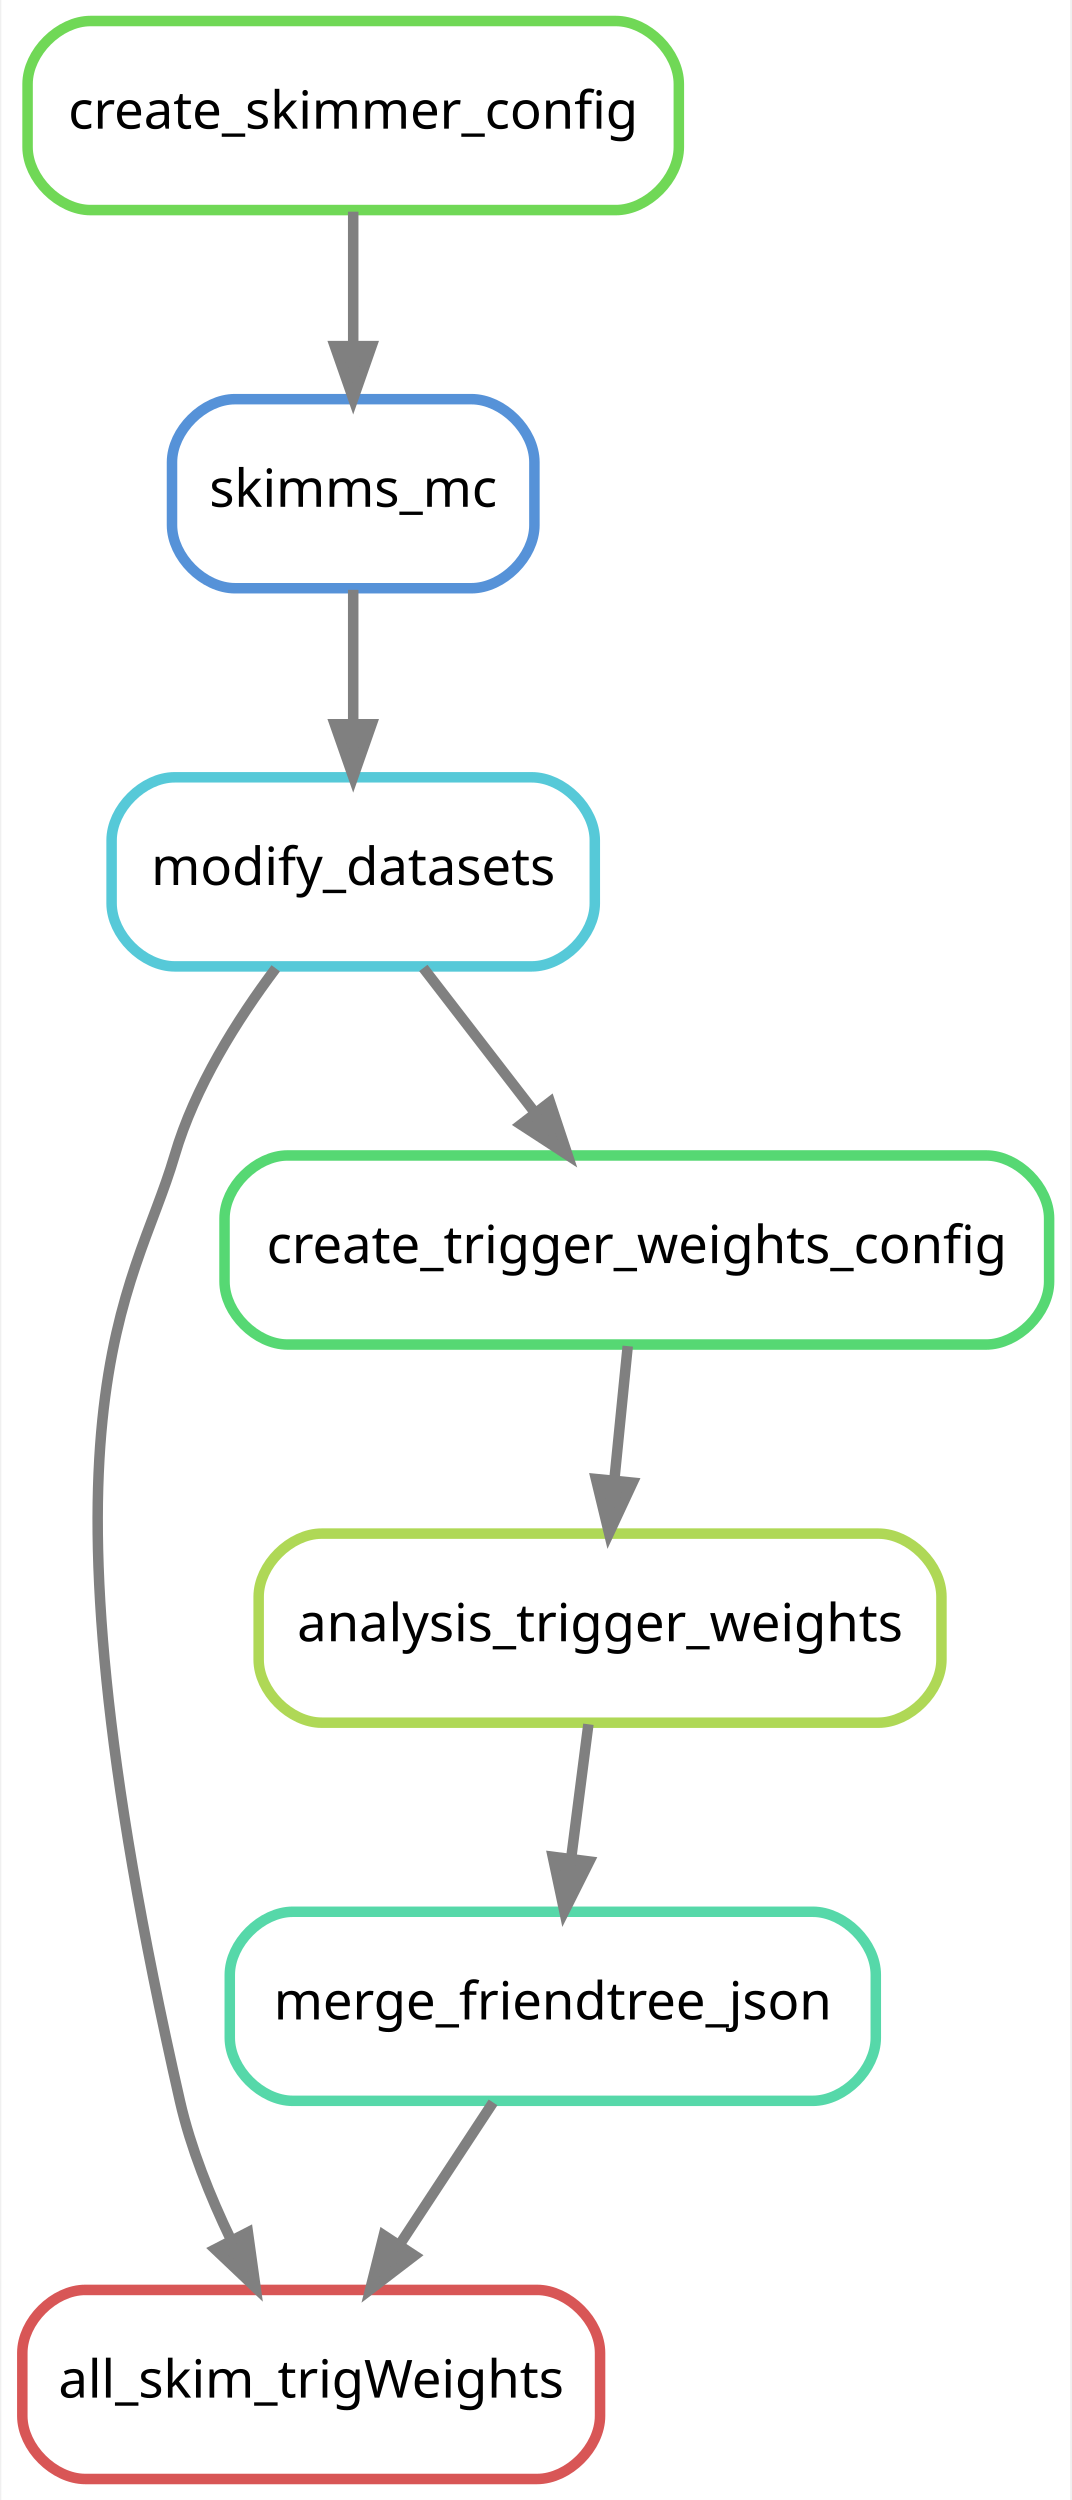
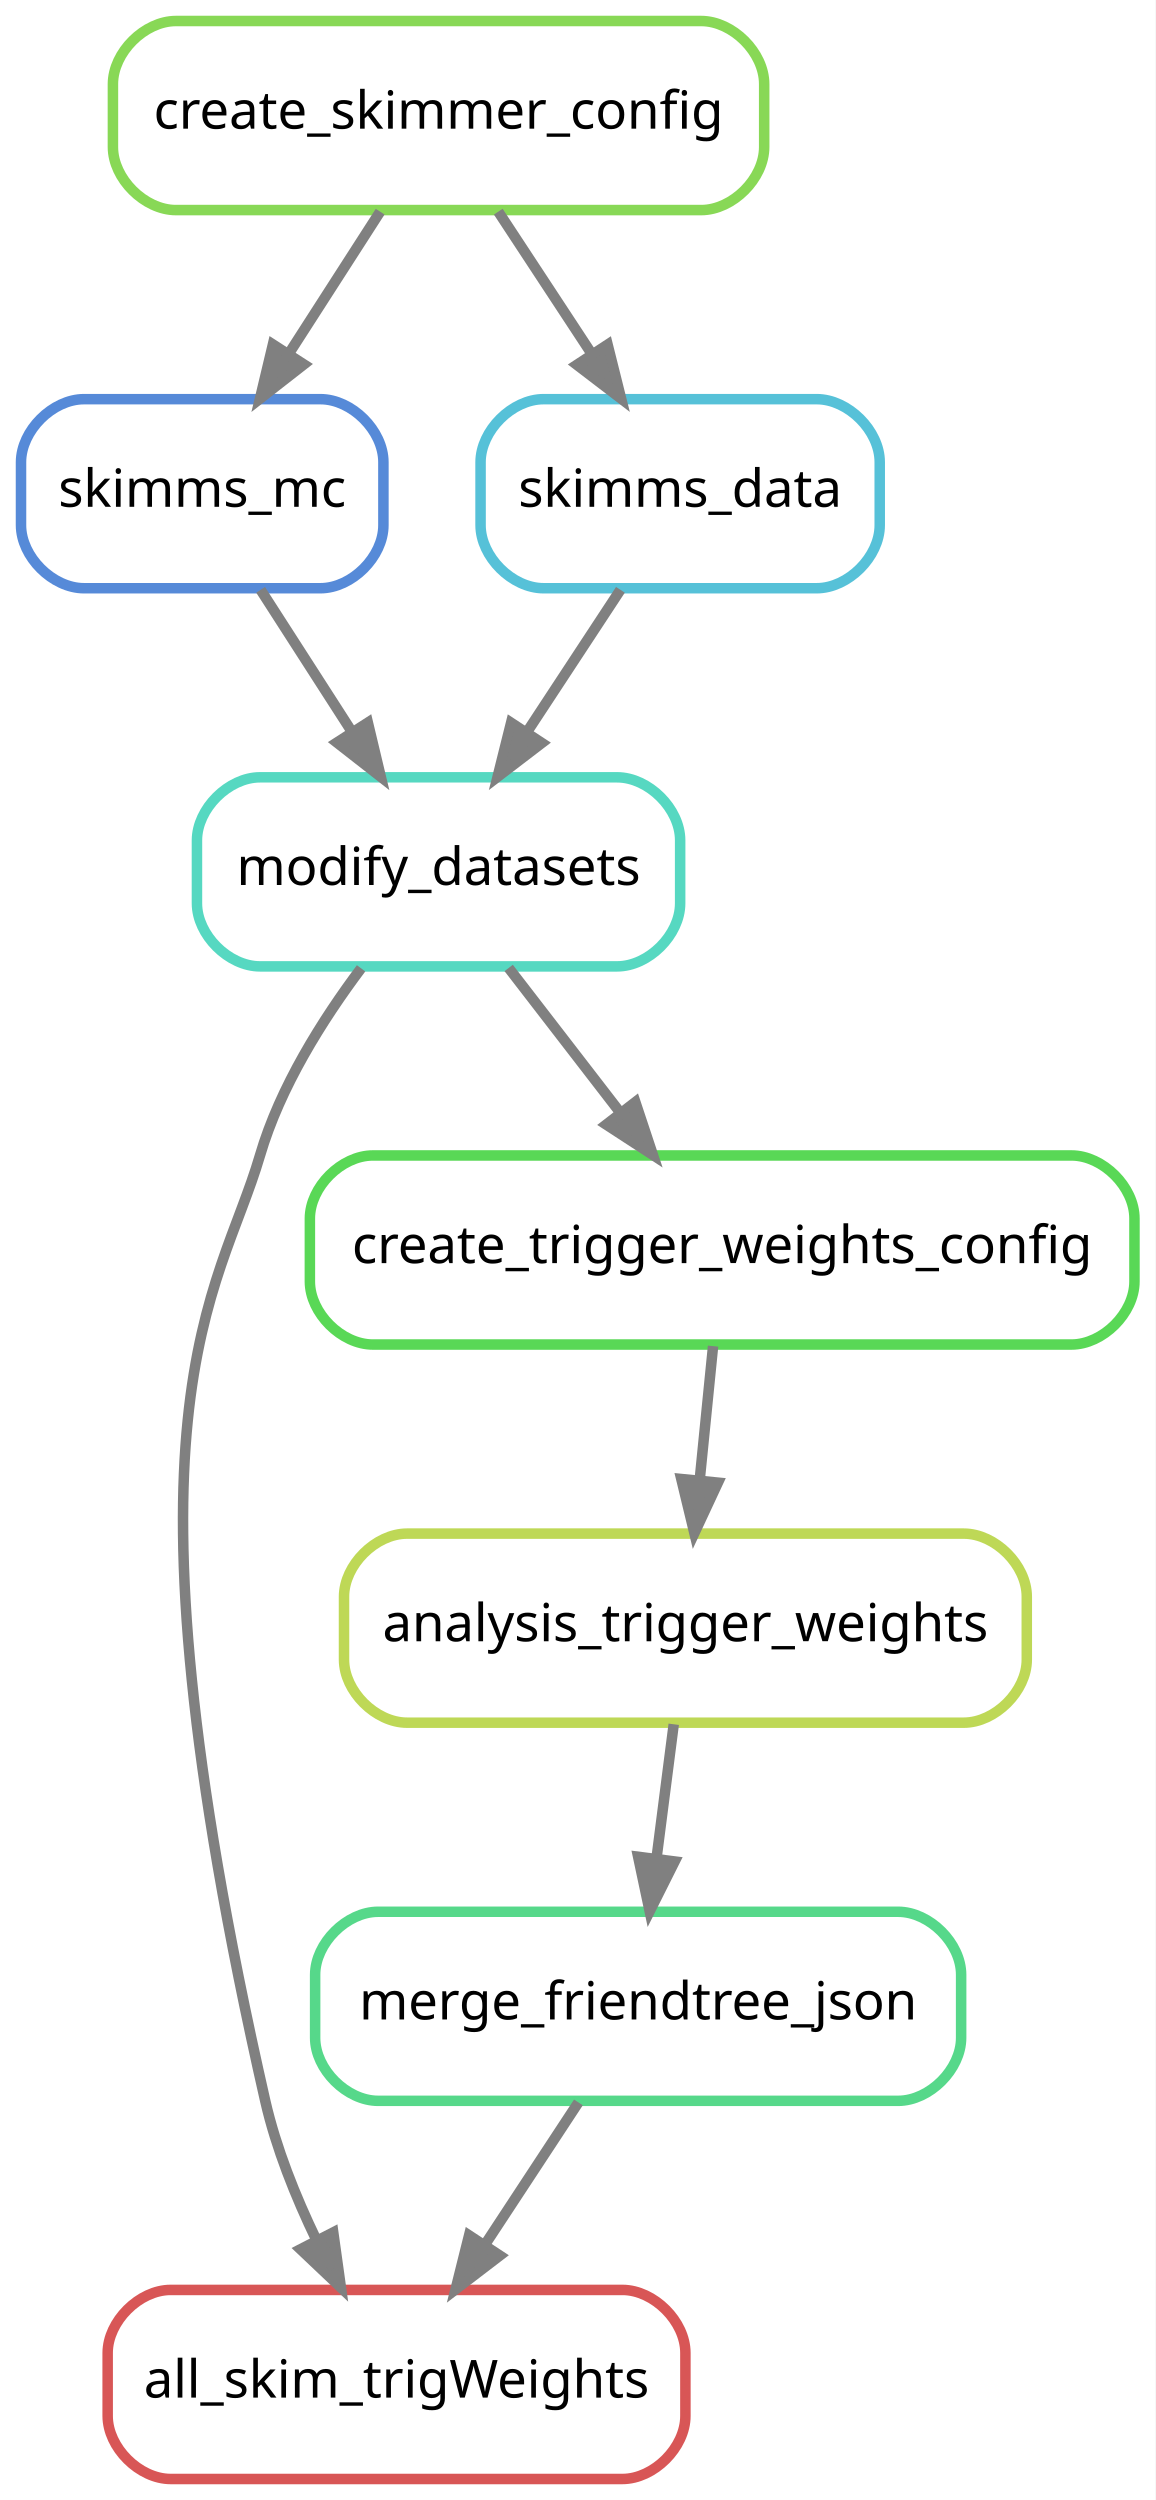
- <svg xmlns="http://www.w3.org/2000/svg" width="204pt" height="476pt" viewBox="0.00 0.00 203.50 476.00">
+ <svg xmlns="http://www.w3.org/2000/svg" width="220pt" height="476pt" viewBox="0.00 0.00 220.00 476.00">
  <g id="graph0" class="graph" transform="scale(1 1) rotate(0) translate(4 472)">
-     <polygon fill="white" stroke="transparent" points="-4,4 -4,-472 199.5,-472 199.5,4 -4,4" />
+     <polygon fill="white" stroke="transparent" points="-4,4 -4,-472 216,-472 216,4 -4,4" />
    <g id="node1" class="node">
-       <path fill="none" stroke="#d85656" stroke-width="2" d="M98,-36C98,-36 12,-36 12,-36 6,-36 0,-30 0,-24 0,-24 0,-12 0,-12 0,-6 6,0 12,0 12,0 98,0 98,0 104,0 110,-6 110,-12 110,-12 110,-24 110,-24 110,-30 104,-36 98,-36" />
-       <text text-anchor="middle" x="55" y="-15.5" font-family="sans" font-size="10.00">all_skim_trigWeights</text>
+       <path fill="none" stroke="#d85656" stroke-width="2" d="M114.5,-36C114.5,-36 28.5,-36 28.5,-36 22.5,-36 16.5,-30 16.5,-24 16.5,-24 16.5,-12 16.5,-12 16.5,-6 22.5,0 28.5,0 28.5,0 114.5,0 114.5,0 120.5,0 126.5,-6 126.5,-12 126.5,-12 126.5,-24 126.5,-24 126.5,-30 120.5,-36 114.5,-36" />
+       <text text-anchor="middle" x="71.5" y="-15.5" font-family="sans" font-size="10.00">all_skim_trigWeights</text>
    </g>
    <g id="node2" class="node">
-       <path fill="none" stroke="#56c9d8" stroke-width="2" d="M97,-324C97,-324 29,-324 29,-324 23,-324 17,-318 17,-312 17,-312 17,-300 17,-300 17,-294 23,-288 29,-288 29,-288 97,-288 97,-288 103,-288 109,-294 109,-300 109,-300 109,-312 109,-312 109,-318 103,-324 97,-324" />
-       <text text-anchor="middle" x="63" y="-303.5" font-family="sans" font-size="10.00">modify_datasets</text>
+       <path fill="none" stroke="#56d8c1" stroke-width="2" d="M113.5,-324C113.5,-324 45.5,-324 45.5,-324 39.5,-324 33.5,-318 33.5,-312 33.5,-312 33.5,-300 33.5,-300 33.5,-294 39.5,-288 45.5,-288 45.5,-288 113.5,-288 113.5,-288 119.5,-288 125.5,-294 125.5,-300 125.5,-300 125.5,-312 125.5,-312 125.5,-318 119.5,-324 113.5,-324" />
+       <text text-anchor="middle" x="79.5" y="-303.5" font-family="sans" font-size="10.00">modify_datasets</text>
+     </g>
+     <g id="edge1" class="edge">
+       <path fill="none" stroke="grey" stroke-width="2" d="M64.75,-287.63C57.41,-277.85 49.31,-265.01 45.5,-252 37.61,-225.08 16.37,-204.33 46.5,-72 48.55,-63.02 52.27,-53.76 56.23,-45.54" />
+       <polygon fill="grey" stroke="grey" stroke-width="2" points="59.45,-46.95 60.91,-36.45 53.22,-43.74 59.45,-46.95" />
+     </g>
+     <g id="node8" class="node">
+       <path fill="none" stroke="#59d856" stroke-width="2" d="M200,-252C200,-252 67,-252 67,-252 61,-252 55,-246 55,-240 55,-240 55,-228 55,-228 55,-222 61,-216 67,-216 67,-216 200,-216 200,-216 206,-216 212,-222 212,-228 212,-228 212,-240 212,-240 212,-246 206,-252 200,-252" />
+       <text text-anchor="middle" x="133.5" y="-231.5" font-family="sans" font-size="10.00">create_trigger_weights_config</text>
+     </g>
+     <g id="edge9" class="edge">
+       <path fill="none" stroke="grey" stroke-width="2" d="M92.85,-287.7C99.26,-279.39 107.06,-269.28 114.11,-260.14" />
+       <polygon fill="grey" stroke="grey" stroke-width="2" points="116.97,-262.16 120.31,-252.1 111.43,-257.88 116.97,-262.16" />
+     </g>
+     <g id="node3" class="node">
+       <path fill="none" stroke="#568ad8" stroke-width="2" d="M57,-396C57,-396 12,-396 12,-396 6,-396 0,-390 0,-384 0,-384 0,-372 0,-372 0,-366 6,-360 12,-360 12,-360 57,-360 57,-360 63,-360 69,-366 69,-372 69,-372 69,-384 69,-384 69,-390 63,-396 57,-396" />
+       <text text-anchor="middle" x="34.5" y="-375.5" font-family="sans" font-size="10.00">skimms_mc</text>
+     </g>
+     <g id="edge4" class="edge">
+       <path fill="none" stroke="grey" stroke-width="2" d="M45.62,-359.7C50.86,-351.56 57.2,-341.69 62.98,-332.7" />
+       <polygon fill="grey" stroke="grey" stroke-width="2" points="66.04,-334.41 68.5,-324.1 60.15,-330.62 66.04,-334.41" />
+     </g>
+     <g id="node4" class="node">
+       <path fill="none" stroke="#88d856" stroke-width="2" d="M129.5,-468C129.5,-468 29.5,-468 29.5,-468 23.5,-468 17.5,-462 17.5,-456 17.5,-456 17.5,-444 17.5,-444 17.5,-438 23.5,-432 29.5,-432 29.5,-432 129.5,-432 129.5,-432 135.5,-432 141.5,-438 141.5,-444 141.5,-444 141.5,-456 141.5,-456 141.5,-462 135.5,-468 129.5,-468" />
+       <text text-anchor="middle" x="79.5" y="-447.5" font-family="sans" font-size="10.00">create_skimmer_config</text>
+     </g>
+     <g id="edge5" class="edge">
+       <path fill="none" stroke="grey" stroke-width="2" d="M68.38,-431.7C63.14,-423.56 56.8,-413.69 51.02,-404.7" />
+       <polygon fill="grey" stroke="grey" stroke-width="2" points="53.85,-402.62 45.5,-396.1 47.96,-406.41 53.85,-402.62" />
+     </g>
+     <g id="node5" class="node">
+       <path fill="none" stroke="#56c1d8" stroke-width="2" d="M151.5,-396C151.5,-396 99.5,-396 99.5,-396 93.5,-396 87.5,-390 87.5,-384 87.5,-384 87.5,-372 87.5,-372 87.5,-366 93.5,-360 99.5,-360 99.5,-360 151.5,-360 151.5,-360 157.5,-360 163.5,-366 163.5,-372 163.5,-372 163.5,-384 163.5,-384 163.5,-390 157.5,-396 151.5,-396" />
+       <text text-anchor="middle" x="125.5" y="-375.5" font-family="sans" font-size="10.00">skimms_data</text>
+     </g>
+     <g id="edge6" class="edge">
+       <path fill="none" stroke="grey" stroke-width="2" d="M90.87,-431.7C96.22,-423.56 102.7,-413.69 108.61,-404.7" />
+       <polygon fill="grey" stroke="grey" stroke-width="2" points="111.69,-406.38 114.26,-396.1 105.84,-402.54 111.69,-406.38" />
+     </g>
+     <g id="edge3" class="edge">
+       <path fill="none" stroke="grey" stroke-width="2" d="M114.13,-359.7C108.78,-351.56 102.3,-341.69 96.39,-332.7" />
+       <polygon fill="grey" stroke="grey" stroke-width="2" points="99.16,-330.54 90.74,-324.1 93.31,-334.38 99.16,-330.54" />
+     </g>
+     <g id="node6" class="node">
+       <path fill="none" stroke="#56d88a" stroke-width="2" d="M167,-108C167,-108 68,-108 68,-108 62,-108 56,-102 56,-96 56,-96 56,-84 56,-84 56,-78 62,-72 68,-72 68,-72 167,-72 167,-72 173,-72 179,-78 179,-84 179,-84 179,-96 179,-96 179,-102 173,-108 167,-108" />
+       <text text-anchor="middle" x="117.5" y="-87.5" font-family="sans" font-size="10.00">merge_friendtree_json</text>
    </g>
    <g id="edge2" class="edge">
-       <path fill="none" stroke="grey" stroke-width="2" d="M48.25,-287.63C40.91,-277.85 32.81,-265.01 29,-252 21.11,-225.08 -0.13,-204.33 30,-72 32.05,-63.02 35.77,-53.76 39.73,-45.54" />
-       <polygon fill="grey" stroke="grey" stroke-width="2" points="42.95,-46.95 44.41,-36.45 36.72,-43.74 42.95,-46.95" />
+       <path fill="none" stroke="grey" stroke-width="2" d="M106.13,-71.7C100.78,-63.56 94.3,-53.69 88.39,-44.7" />
+       <polygon fill="grey" stroke="grey" stroke-width="2" points="91.16,-42.54 82.74,-36.1 85.31,-46.38 91.16,-42.54" />
    </g>
    <g id="node7" class="node">
-       <path fill="none" stroke="#56d873" stroke-width="2" d="M183.5,-252C183.5,-252 50.5,-252 50.5,-252 44.5,-252 38.5,-246 38.5,-240 38.5,-240 38.5,-228 38.5,-228 38.5,-222 44.5,-216 50.5,-216 50.5,-216 183.5,-216 183.5,-216 189.5,-216 195.5,-222 195.5,-228 195.5,-228 195.5,-240 195.5,-240 195.5,-246 189.5,-252 183.5,-252" />
-       <text text-anchor="middle" x="117" y="-231.5" font-family="sans" font-size="10.00">create_trigger_weights_config</text>
+       <path fill="none" stroke="#bed856" stroke-width="2" d="M179.5,-180C179.5,-180 73.5,-180 73.5,-180 67.5,-180 61.5,-174 61.5,-168 61.5,-168 61.5,-156 61.5,-156 61.5,-150 67.5,-144 73.5,-144 73.5,-144 179.5,-144 179.5,-144 185.5,-144 191.5,-150 191.5,-156 191.5,-156 191.5,-168 191.5,-168 191.5,-174 185.5,-180 179.5,-180" />
+       <text text-anchor="middle" x="126.5" y="-159.5" font-family="sans" font-size="10.00">analysis_trigger_weights</text>
    </g>
    <g id="edge7" class="edge">
-       <path fill="none" stroke="grey" stroke-width="2" d="M76.35,-287.7C82.76,-279.39 90.56,-269.28 97.61,-260.14" />
-       <polygon fill="grey" stroke="grey" stroke-width="2" points="100.47,-262.16 103.81,-252.1 94.93,-257.88 100.47,-262.16" />
+       <path fill="none" stroke="grey" stroke-width="2" d="M124.28,-143.7C123.28,-135.98 122.09,-126.71 120.99,-118.11" />
+       <polygon fill="grey" stroke="grey" stroke-width="2" points="124.45,-117.58 119.7,-108.1 117.5,-118.47 124.45,-117.58" />
    </g>
-     <g id="node3" class="node">
-       <path fill="none" stroke="#5692d8" stroke-width="2" d="M85.5,-396C85.5,-396 40.5,-396 40.5,-396 34.5,-396 28.5,-390 28.5,-384 28.5,-384 28.5,-372 28.5,-372 28.5,-366 34.5,-360 40.5,-360 40.5,-360 85.5,-360 85.5,-360 91.5,-360 97.5,-366 97.5,-372 97.5,-372 97.5,-384 97.5,-384 97.5,-390 91.5,-396 85.5,-396" />
-       <text text-anchor="middle" x="63" y="-375.5" font-family="sans" font-size="10.00">skimms_mc</text>
-     </g>
-     <g id="edge3" class="edge">
-       <path fill="none" stroke="grey" stroke-width="2" d="M63,-359.7C63,-351.98 63,-342.71 63,-334.11" />
-       <polygon fill="grey" stroke="grey" stroke-width="2" points="66.5,-334.1 63,-324.1 59.5,-334.1 66.5,-334.1" />
-     </g>
-     <g id="node4" class="node">
-       <path fill="none" stroke="#70d856" stroke-width="2" d="M113,-468C113,-468 13,-468 13,-468 7,-468 1,-462 1,-456 1,-456 1,-444 1,-444 1,-438 7,-432 13,-432 13,-432 113,-432 113,-432 119,-432 125,-438 125,-444 125,-444 125,-456 125,-456 125,-462 119,-468 113,-468" />
-       <text text-anchor="middle" x="63" y="-447.5" font-family="sans" font-size="10.00">create_skimmer_config</text>
-     </g>
-     <g id="edge4" class="edge">
-       <path fill="none" stroke="grey" stroke-width="2" d="M63,-431.7C63,-423.98 63,-414.71 63,-406.11" />
-       <polygon fill="grey" stroke="grey" stroke-width="2" points="66.5,-406.1 63,-396.1 59.5,-406.1 66.5,-406.1" />
-     </g>
-     <g id="node5" class="node">
-       <path fill="none" stroke="#56d8a9" stroke-width="2" d="M150.5,-108C150.5,-108 51.5,-108 51.5,-108 45.5,-108 39.5,-102 39.5,-96 39.5,-96 39.5,-84 39.5,-84 39.5,-78 45.5,-72 51.5,-72 51.5,-72 150.5,-72 150.5,-72 156.5,-72 162.5,-78 162.5,-84 162.5,-84 162.5,-96 162.5,-96 162.5,-102 156.5,-108 150.5,-108" />
-       <text text-anchor="middle" x="101" y="-87.5" font-family="sans" font-size="10.00">merge_friendtree_json</text>
-     </g>
-     <g id="edge1" class="edge">
-       <path fill="none" stroke="grey" stroke-width="2" d="M89.63,-71.7C84.28,-63.56 77.8,-53.69 71.89,-44.7" />
-       <polygon fill="grey" stroke="grey" stroke-width="2" points="74.66,-42.54 66.24,-36.1 68.81,-46.38 74.66,-42.54" />
-     </g>
-     <g id="node6" class="node">
-       <path fill="none" stroke="#afd856" stroke-width="2" d="M163,-180C163,-180 57,-180 57,-180 51,-180 45,-174 45,-168 45,-168 45,-156 45,-156 45,-150 51,-144 57,-144 57,-144 163,-144 163,-144 169,-144 175,-150 175,-156 175,-156 175,-168 175,-168 175,-174 169,-180 163,-180" />
-       <text text-anchor="middle" x="110" y="-159.5" font-family="sans" font-size="10.00">analysis_trigger_weights</text>
-     </g>
-     <g id="edge5" class="edge">
-       <path fill="none" stroke="grey" stroke-width="2" d="M107.78,-143.7C106.78,-135.98 105.59,-126.71 104.49,-118.11" />
-       <polygon fill="grey" stroke="grey" stroke-width="2" points="107.95,-117.58 103.2,-108.1 101,-118.47 107.95,-117.58" />
-     </g>
-     <g id="edge6" class="edge">
-       <path fill="none" stroke="grey" stroke-width="2" d="M115.27,-215.7C114.5,-207.98 113.57,-198.71 112.71,-190.11" />
-       <polygon fill="grey" stroke="grey" stroke-width="2" points="116.19,-189.71 111.71,-180.1 109.22,-190.4 116.19,-189.71" />
+     <g id="edge8" class="edge">
+       <path fill="none" stroke="grey" stroke-width="2" d="M131.77,-215.7C131,-207.98 130.07,-198.71 129.21,-190.11" />
+       <polygon fill="grey" stroke="grey" stroke-width="2" points="132.69,-189.71 128.21,-180.1 125.72,-190.4 132.69,-189.71" />
    </g>
  </g>
</svg>
